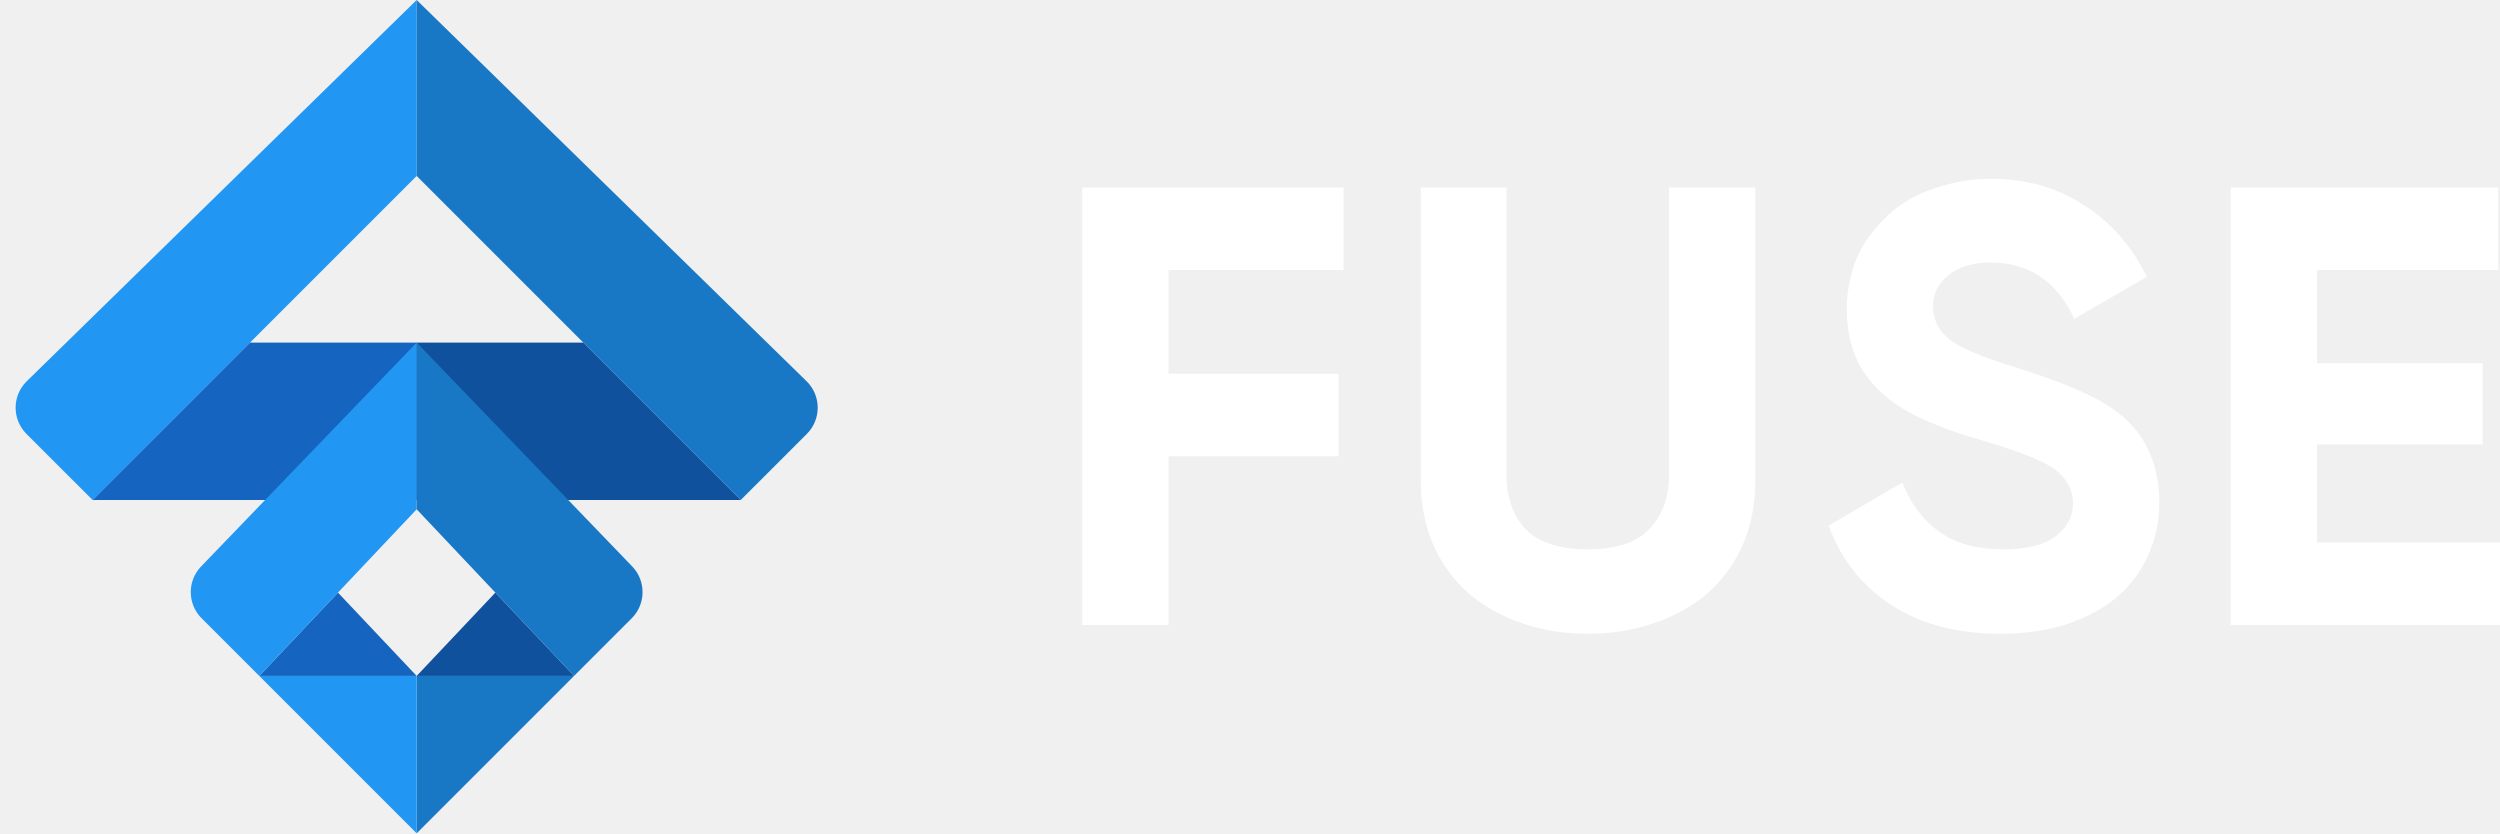
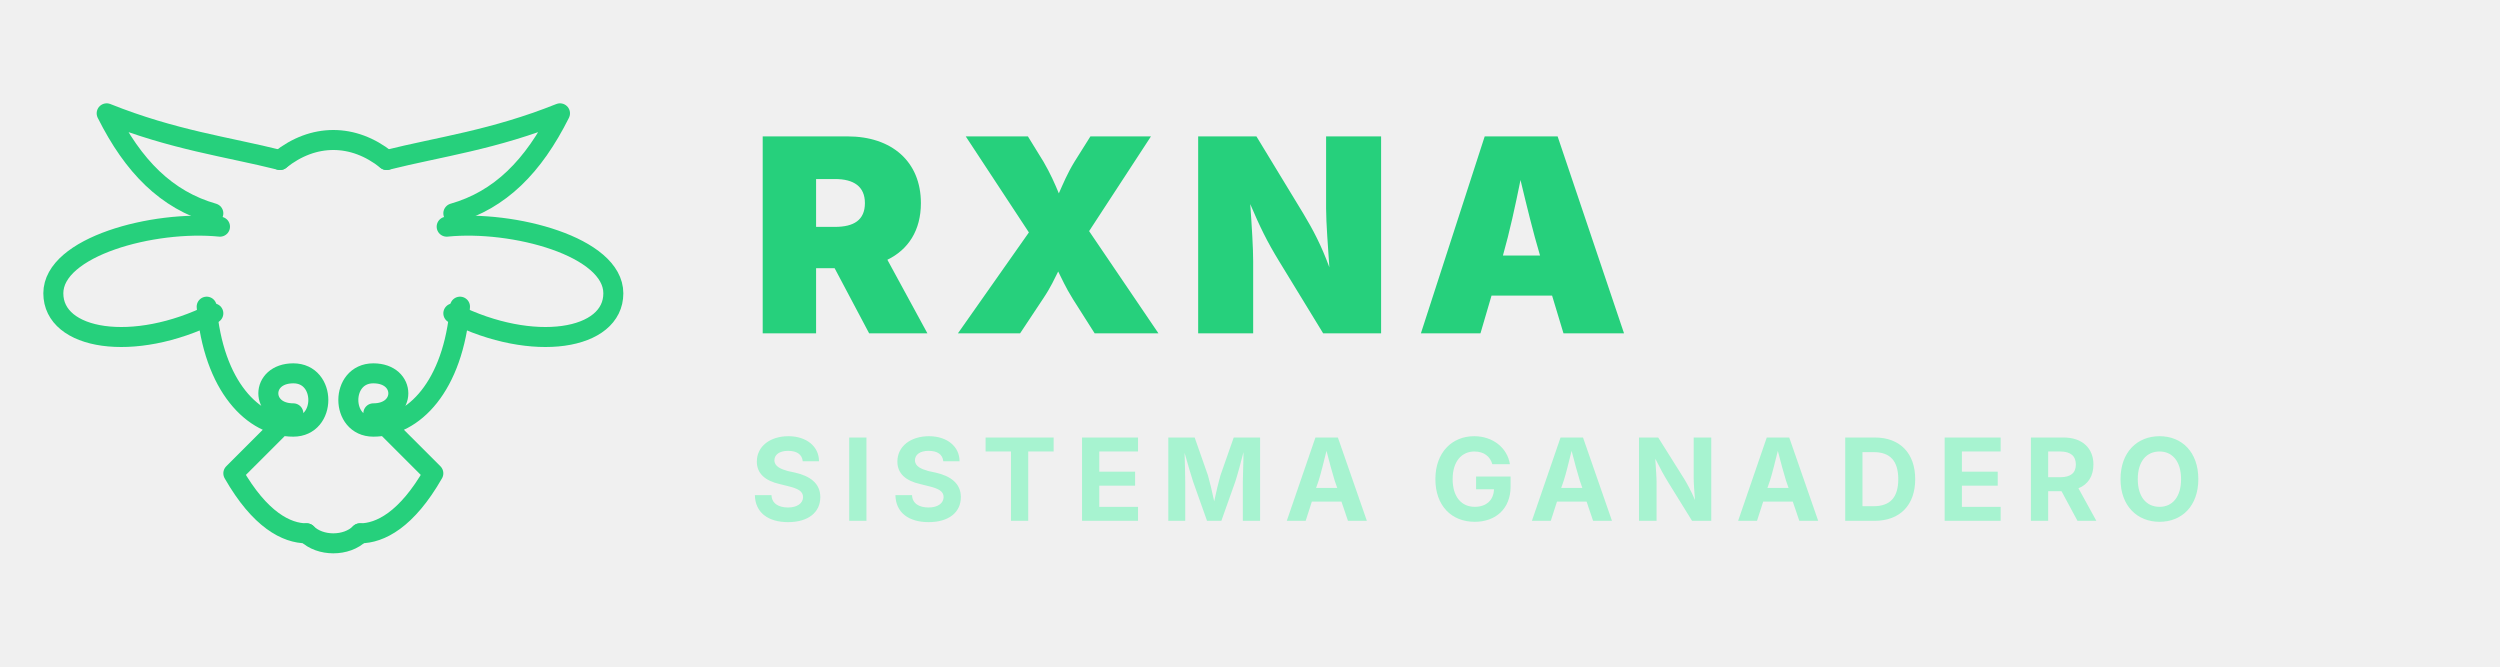
- <svg xmlns="http://www.w3.org/2000/svg" width="96" height="32" viewBox="0 0 96 32" fill="none">
-   <g clip-path="url(#clip0)">
-     <path d="M51.592 10.368H44.872V14.352H51.4V17.52H44.872V24H41.56V7.2H51.592V10.368ZM60.969 24.336C60.073 24.336 59.225 24.2 58.425 23.928C57.641 23.656 56.961 23.272 56.385 22.776C55.809 22.264 55.361 21.648 55.041 20.928C54.721 20.192 54.561 19.384 54.561 18.504V7.2H57.849V18.24C57.849 19.104 58.097 19.8 58.593 20.328C59.105 20.84 59.897 21.096 60.969 21.096C62.041 21.096 62.825 20.84 63.321 20.328C63.833 19.8 64.089 19.104 64.089 18.24V7.2H67.401V18.504C67.401 19.384 67.241 20.192 66.921 20.928C66.601 21.648 66.153 22.264 65.577 22.776C65.001 23.272 64.313 23.656 63.513 23.928C62.729 24.2 61.881 24.336 60.969 24.336ZM76.821 24.336C75.157 24.336 73.757 23.968 72.621 23.232C71.485 22.48 70.685 21.464 70.221 20.184L73.053 18.528C73.357 19.328 73.829 19.96 74.469 20.424C75.109 20.872 75.925 21.096 76.917 21.096C77.829 21.096 78.501 20.928 78.933 20.592C79.381 20.256 79.605 19.832 79.605 19.32C79.605 18.872 79.413 18.472 79.029 18.12C78.645 17.768 77.629 17.352 75.981 16.872C74.829 16.536 73.901 16.168 73.197 15.768C72.493 15.368 71.933 14.848 71.517 14.208C71.117 13.568 70.917 12.784 70.917 11.856C70.917 11.296 71.013 10.728 71.205 10.152C71.413 9.56 71.781 8.992 72.309 8.448C72.837 7.904 73.477 7.504 74.229 7.248C74.981 6.992 75.717 6.864 76.437 6.864C77.797 6.864 78.989 7.2 80.013 7.872C81.053 8.528 81.861 9.448 82.437 10.632L79.653 12.24C78.981 10.8 77.909 10.08 76.437 10.08C75.765 10.08 75.229 10.24 74.829 10.56C74.429 10.88 74.229 11.28 74.229 11.76C74.229 12.272 74.437 12.696 74.853 13.032C75.285 13.368 76.141 13.728 77.421 14.112C78.989 14.608 80.125 15.072 80.829 15.504C81.549 15.936 82.077 16.472 82.413 17.112C82.749 17.752 82.917 18.472 82.917 19.272C82.917 20.04 82.765 20.744 82.461 21.384C82.173 22.008 81.757 22.544 81.213 22.992C80.669 23.424 80.021 23.76 79.269 24C78.517 24.224 77.701 24.336 76.821 24.336ZM88.972 20.832H96.052V24H85.66V7.2H95.932V10.368H88.972V13.944H95.332V17.064H88.972V20.832Z" fill="white" />
-     <path d="M16 6.756V0L1.028 14.639C0.462 15.192 0.457 16.102 1.017 16.662L3.556 19.2" fill="#2196F3" />
-     <path d="M16 6.756V0L30.972 14.639C31.538 15.192 31.543 16.102 30.983 16.662L28.444 19.2" fill="#1878C6" />
-     <path d="M3.556 19.2L9.6 13.156H16V19.2" fill="#1565C0" />
-     <path d="M28.444 19.2L22.4 13.156H16V19.2" fill="#10519D" />
-     <path d="M16 25.956H9.956L12.978 22.756L16 25.956Z" fill="#1565C0" />
-     <path d="M16 32L22.044 25.956L16 25.956V32Z" fill="#1878C6" />
-     <path d="M16 32L9.956 25.956H16V32Z" fill="#2196F3" />
-     <path d="M16 25.956H22.044L19.022 22.756L16 25.956Z" fill="#10519D" />
-     <path d="M7.724 21.75C7.186 22.308 7.194 23.194 7.742 23.742L9.956 25.956L16 19.556V13.156" fill="#2196F3" />
-     <path d="M24.276 21.75C24.814 22.308 24.806 23.194 24.258 23.742L22.044 25.956L16 19.556V13.156" fill="#1878C6" />
+ <svg xmlns="http://www.w3.org/2000/svg" width="120" height="32" viewBox="0 0 120 32" fill="none">
+   <g transform="scale(0.32)">
+     <path d="M 42 24 C 47 20, 53 20, 58 24" stroke="#26D07C" stroke-width="3" stroke-linecap="round" />
+     <path d="M 42 24 C 34 22, 26 21, 16 17 C 20 25, 25 30, 32 32" stroke="#26D07C" stroke-width="3" stroke-linecap="round" stroke-linejoin="round" />
+     <path d="M 58 24 C 66 22, 74 21, 84 17 C 80 25, 75 30, 68 32" stroke="#26D07C" stroke-width="3" stroke-linecap="round" stroke-linejoin="round" />
+     <path d="M 33 34 C 23 33, 8 37, 8 44 C 8 51, 20 53, 32 47" stroke="#26D07C" stroke-width="3" stroke-linecap="round" stroke-linejoin="round" />
+     <path d="M 67 34 C 77 33, 92 37, 92 44 C 92 51, 80 53, 68 47" stroke="#26D07C" stroke-width="3" stroke-linecap="round" stroke-linejoin="round" />
+     <path d="M 31 46 C 32 58, 38 64, 44 64 C 49 64, 49 56, 44 56 C 39 56, 39 62, 44 62 L 35 71 C 39 78, 43 80, 46 80" stroke="#26D07C" stroke-width="3" stroke-linecap="round" stroke-linejoin="round" />
+     <path d="M 69 46 C 68 58, 62 64, 56 64 C 51 64, 51 56, 56 56 C 61 56, 61 62, 56 62 L 65 71 C 61 78, 57 80, 54 80" stroke="#26D07C" stroke-width="3" stroke-linecap="round" stroke-linejoin="round" />
+     <path d="M 46 80 C 48 82, 52 82, 54 80" stroke="#26D07C" stroke-width="3" stroke-linecap="round" />
  </g>
-   <defs>
-     <clipPath id="clip0">
-       <rect width="96" height="32" fill="white" />
-     </clipPath>
-   </defs>
+   <text x="36" y="16" fill="#26D07C" font-family="system-ui, -apple-system, sans-serif" font-weight="900" font-size="13" letter-spacing="1">RXNA</text>
+   <text x="36" y="25" fill="#A7F3D0" font-family="system-ui, -apple-system, sans-serif" font-weight="700" font-size="5.5" letter-spacing="0.8">SISTEMA GANADERO</text>
</svg>
